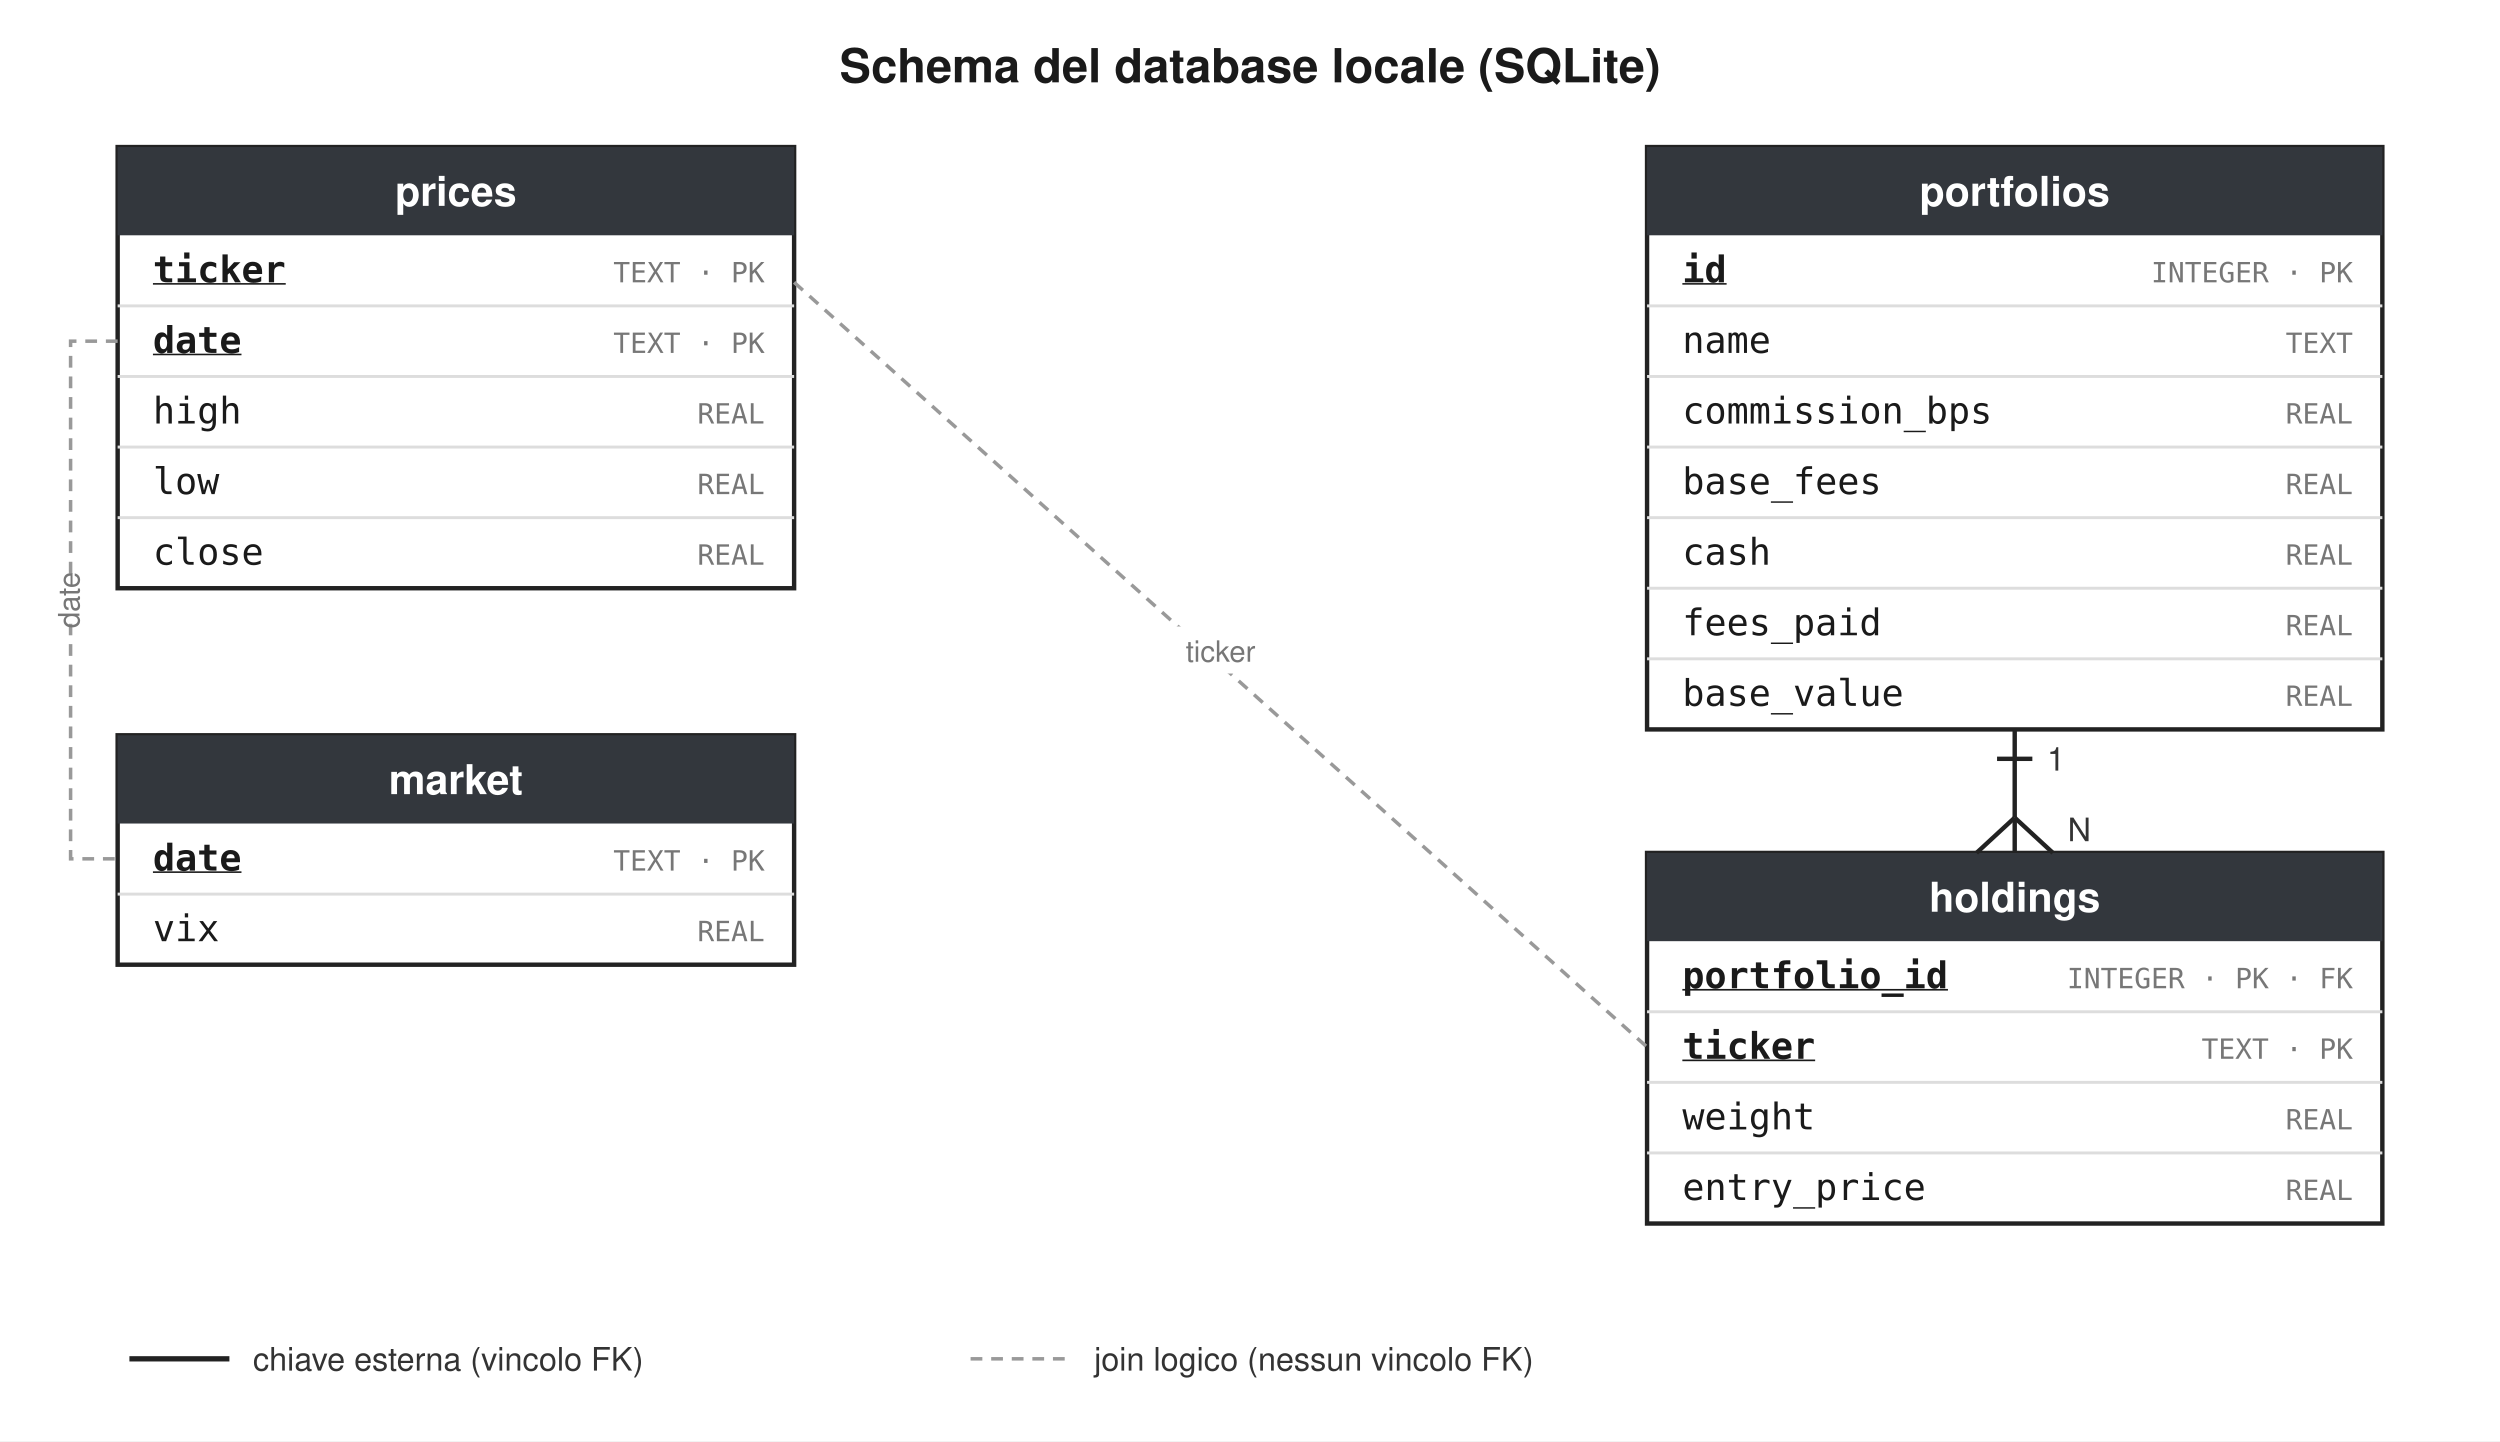
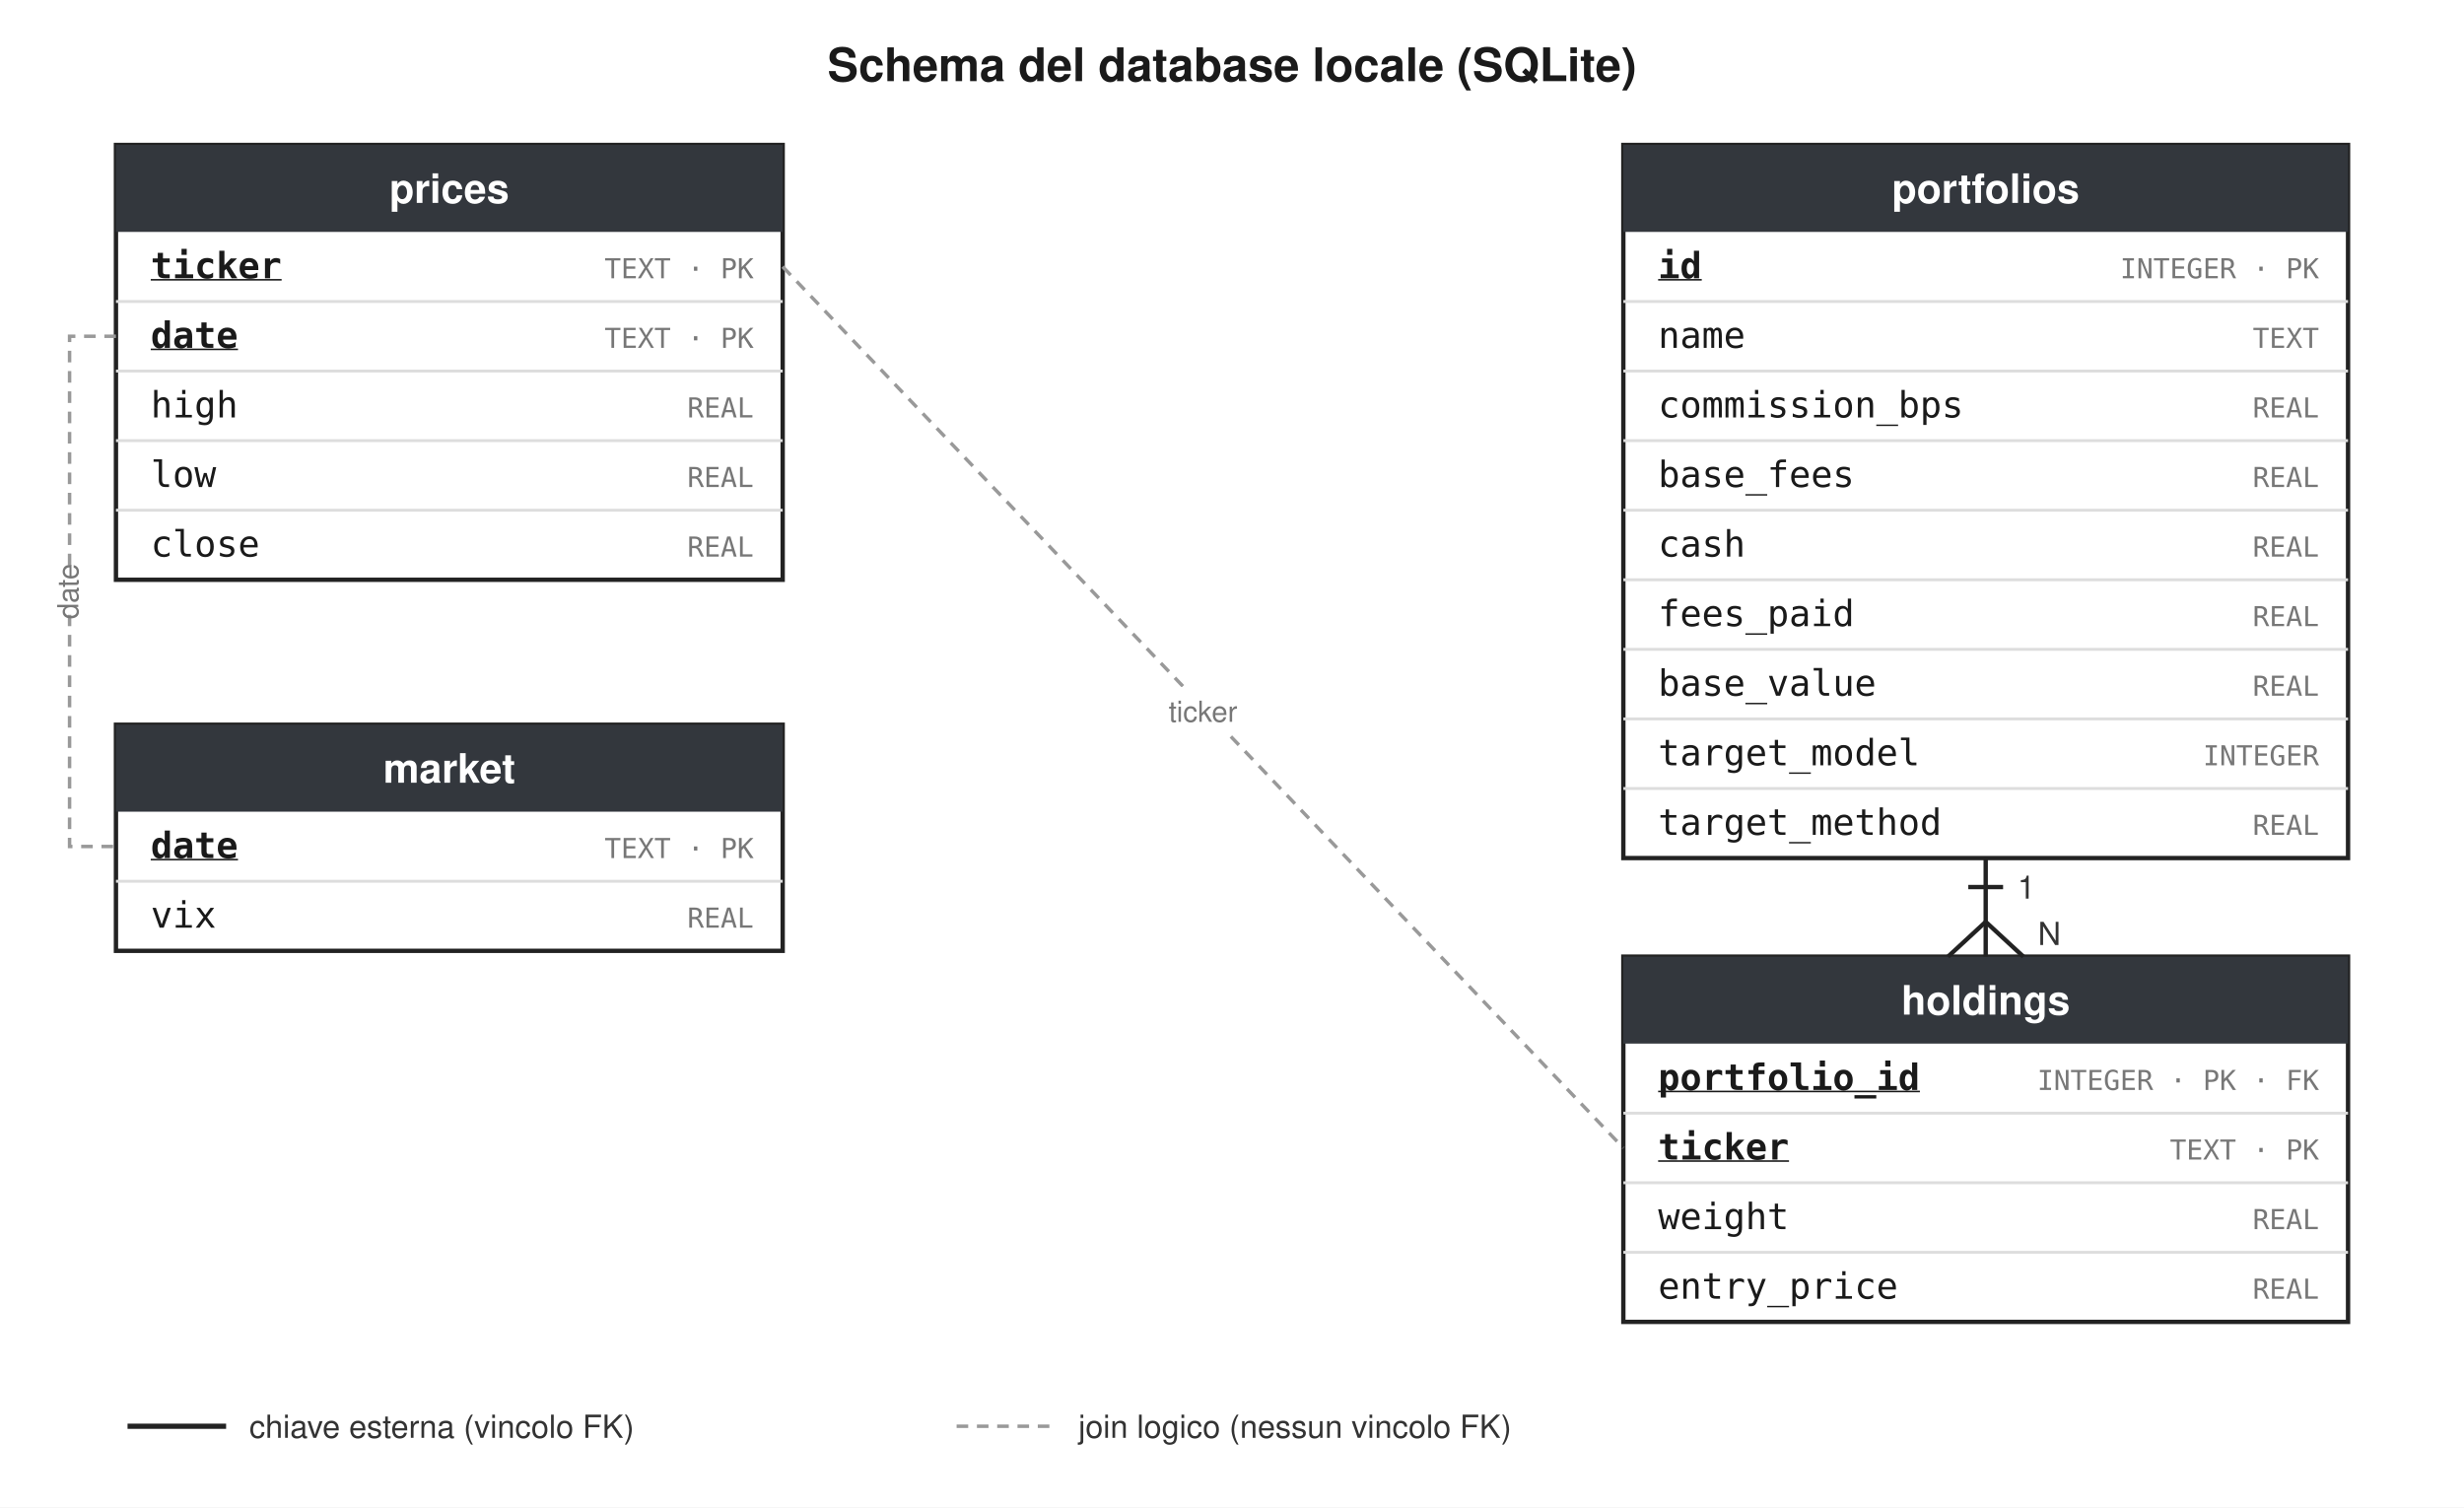
- <svg xmlns="http://www.w3.org/2000/svg" viewBox="0 0 850 490" font-family="Helvetica, Arial, sans-serif">
-   <rect x="0" y="0" width="850" height="490" fill="#ffffff" />
+ <svg xmlns="http://www.w3.org/2000/svg" viewBox="0 0 850 520" font-family="Helvetica, Arial, sans-serif">
+   <rect x="0" y="0" width="850" height="520" fill="#ffffff" />
  <text x="425" y="28" text-anchor="middle" font-size="16" font-weight="bold" fill="#1a1a1a">Schema del database locale (SQLite)</text>
  <rect x="40" y="50" width="230" height="150" fill="#ffffff" stroke="#222222" stroke-width="1.5" />
  <rect x="40" y="50" width="230" height="30" fill="#33373d" />
  <text x="155" y="70" text-anchor="middle" font-size="14" font-weight="bold" fill="#ffffff">prices</text>
  <g font-family="ui-monospace, Menlo, Consolas, monospace" font-size="12.5" fill="#1a1a1a">
    <text x="52" y="96" text-decoration="underline" font-weight="bold">ticker</text>
    <text x="260" y="96" text-anchor="end" font-size="9.5" fill="#777777">TEXT · PK</text>
    <line x1="40" y1="104" x2="270" y2="104" stroke="#dddddd" />
    <text x="52" y="120" text-decoration="underline" font-weight="bold">date</text>
    <text x="260" y="120" text-anchor="end" font-size="9.5" fill="#777777">TEXT · PK</text>
    <line x1="40" y1="128" x2="270" y2="128" stroke="#dddddd" />
    <text x="52" y="144">high</text>
    <text x="260" y="144" text-anchor="end" font-size="9.5" fill="#777777">REAL</text>
    <line x1="40" y1="152" x2="270" y2="152" stroke="#dddddd" />
    <text x="52" y="168">low</text>
    <text x="260" y="168" text-anchor="end" font-size="9.5" fill="#777777">REAL</text>
    <line x1="40" y1="176" x2="270" y2="176" stroke="#dddddd" />
    <text x="52" y="192">close</text>
    <text x="260" y="192" text-anchor="end" font-size="9.5" fill="#777777">REAL</text>
  </g>
  <rect x="40" y="250" width="230" height="78" fill="#ffffff" stroke="#222222" stroke-width="1.5" />
  <rect x="40" y="250" width="230" height="30" fill="#33373d" />
  <text x="155" y="270" text-anchor="middle" font-size="14" font-weight="bold" fill="#ffffff">market</text>
  <g font-family="ui-monospace, Menlo, Consolas, monospace" font-size="12.5" fill="#1a1a1a">
    <text x="52" y="296" text-decoration="underline" font-weight="bold">date</text>
    <text x="260" y="296" text-anchor="end" font-size="9.5" fill="#777777">TEXT · PK</text>
    <line x1="40" y1="304" x2="270" y2="304" stroke="#dddddd" />
    <text x="52" y="320">vix</text>
    <text x="260" y="320" text-anchor="end" font-size="9.5" fill="#777777">REAL</text>
  </g>
-   <rect x="560" y="50" width="250" height="198" fill="#ffffff" stroke="#222222" stroke-width="1.5" />
+   <rect x="560" y="50" width="250" height="246" fill="#ffffff" stroke="#222222" stroke-width="1.5" />
  <rect x="560" y="50" width="250" height="30" fill="#33373d" />
  <text x="685" y="70" text-anchor="middle" font-size="14" font-weight="bold" fill="#ffffff">portfolios</text>
  <g font-family="ui-monospace, Menlo, Consolas, monospace" font-size="12.5" fill="#1a1a1a">
    <text x="572" y="96" text-decoration="underline" font-weight="bold">id</text>
    <text x="800" y="96" text-anchor="end" font-size="9.5" fill="#777777">INTEGER · PK</text>
    <line x1="560" y1="104" x2="810" y2="104" stroke="#dddddd" />
    <text x="572" y="120">name</text>
    <text x="800" y="120" text-anchor="end" font-size="9.5" fill="#777777">TEXT</text>
    <line x1="560" y1="128" x2="810" y2="128" stroke="#dddddd" />
    <text x="572" y="144">commission_bps</text>
    <text x="800" y="144" text-anchor="end" font-size="9.5" fill="#777777">REAL</text>
    <line x1="560" y1="152" x2="810" y2="152" stroke="#dddddd" />
    <text x="572" y="168">base_fees</text>
    <text x="800" y="168" text-anchor="end" font-size="9.5" fill="#777777">REAL</text>
    <line x1="560" y1="176" x2="810" y2="176" stroke="#dddddd" />
    <text x="572" y="192">cash</text>
    <text x="800" y="192" text-anchor="end" font-size="9.5" fill="#777777">REAL</text>
    <line x1="560" y1="200" x2="810" y2="200" stroke="#dddddd" />
    <text x="572" y="216">fees_paid</text>
    <text x="800" y="216" text-anchor="end" font-size="9.5" fill="#777777">REAL</text>
    <line x1="560" y1="224" x2="810" y2="224" stroke="#dddddd" />
    <text x="572" y="240">base_value</text>
    <text x="800" y="240" text-anchor="end" font-size="9.5" fill="#777777">REAL</text>
+     <line x1="560" y1="248" x2="810" y2="248" stroke="#dddddd" />
+     <text x="572" y="264">target_model</text>
+     <text x="800" y="264" text-anchor="end" font-size="9.5" fill="#777777">INTEGER</text>
+     <line x1="560" y1="272" x2="810" y2="272" stroke="#dddddd" />
+     <text x="572" y="288">target_method</text>
+     <text x="800" y="288" text-anchor="end" font-size="9.5" fill="#777777">REAL</text>
  </g>
-   <rect x="560" y="290" width="250" height="126" fill="#ffffff" stroke="#222222" stroke-width="1.5" />
-   <rect x="560" y="290" width="250" height="30" fill="#33373d" />
-   <text x="685" y="310" text-anchor="middle" font-size="14" font-weight="bold" fill="#ffffff">holdings</text>
+   <rect x="560" y="330" width="250" height="126" fill="#ffffff" stroke="#222222" stroke-width="1.5" />
+   <rect x="560" y="330" width="250" height="30" fill="#33373d" />
+   <text x="685" y="350" text-anchor="middle" font-size="14" font-weight="bold" fill="#ffffff">holdings</text>
  <g font-family="ui-monospace, Menlo, Consolas, monospace" font-size="12.5" fill="#1a1a1a">
-     <text x="572" y="336" text-decoration="underline" font-weight="bold">portfolio_id</text>
-     <text x="800" y="336" text-anchor="end" font-size="9.5" fill="#777777">INTEGER · PK · FK</text>
-     <line x1="560" y1="344" x2="810" y2="344" stroke="#dddddd" />
-     <text x="572" y="360" text-decoration="underline" font-weight="bold">ticker</text>
-     <text x="800" y="360" text-anchor="end" font-size="9.5" fill="#777777">TEXT · PK</text>
-     <line x1="560" y1="368" x2="810" y2="368" stroke="#dddddd" />
-     <text x="572" y="384">weight</text>
-     <text x="800" y="384" text-anchor="end" font-size="9.5" fill="#777777">REAL</text>
-     <line x1="560" y1="392" x2="810" y2="392" stroke="#dddddd" />
-     <text x="572" y="408">entry_price</text>
-     <text x="800" y="408" text-anchor="end" font-size="9.5" fill="#777777">REAL</text>
+     <text x="572" y="376" text-decoration="underline" font-weight="bold">portfolio_id</text>
+     <text x="800" y="376" text-anchor="end" font-size="9.5" fill="#777777">INTEGER · PK · FK</text>
+     <line x1="560" y1="384" x2="810" y2="384" stroke="#dddddd" />
+     <text x="572" y="400" text-decoration="underline" font-weight="bold">ticker</text>
+     <text x="800" y="400" text-anchor="end" font-size="9.5" fill="#777777">TEXT · PK</text>
+     <line x1="560" y1="408" x2="810" y2="408" stroke="#dddddd" />
+     <text x="572" y="424">weight</text>
+     <text x="800" y="424" text-anchor="end" font-size="9.5" fill="#777777">REAL</text>
+     <line x1="560" y1="432" x2="810" y2="432" stroke="#dddddd" />
+     <text x="572" y="448">entry_price</text>
+     <text x="800" y="448" text-anchor="end" font-size="9.5" fill="#777777">REAL</text>
  </g>
-   <line x1="679" y1="258" x2="691" y2="258" stroke="#222222" stroke-width="1.5" />
-   <text x="696" y="262" font-size="11" fill="#333333">1</text>
-   <line x1="685" y1="248" x2="685" y2="278" stroke="#222222" stroke-width="1.5" />
-   <line x1="685" y1="278" x2="672" y2="290" stroke="#222222" stroke-width="1.5" />
-   <line x1="685" y1="278" x2="685" y2="290" stroke="#222222" stroke-width="1.5" />
-   <line x1="685" y1="278" x2="698" y2="290" stroke="#222222" stroke-width="1.5" />
-   <text x="703" y="286" font-size="11" fill="#333333">N</text>
+   <line x1="679" y1="306" x2="691" y2="306" stroke="#222222" stroke-width="1.5" />
+   <text x="696" y="310" font-size="11" fill="#333333">1</text>
+   <line x1="685" y1="296" x2="685" y2="318" stroke="#222222" stroke-width="1.5" />
+   <line x1="685" y1="318" x2="672" y2="330" stroke="#222222" stroke-width="1.5" />
+   <line x1="685" y1="318" x2="685" y2="330" stroke="#222222" stroke-width="1.5" />
+   <line x1="685" y1="318" x2="698" y2="330" stroke="#222222" stroke-width="1.5" />
+   <text x="703" y="326" font-size="11" fill="#333333">N</text>
  <path d="M40,116 H24 V292 H40" fill="none" stroke="#999999" stroke-width="1.2" stroke-dasharray="4 3" />
  <rect x="8" y="196" width="30" height="16" fill="#ffffff" />
  <text x="23" y="208" text-anchor="middle" font-size="10" fill="#777777" transform="rotate(-90 23 204)">date</text>
-   <line x1="270" y1="96" x2="560" y2="356" stroke="#999999" stroke-width="1.2" stroke-dasharray="4 3" />
-   <rect x="391" y="213" width="48" height="16" fill="#ffffff" />
-   <text x="415" y="225" text-anchor="middle" font-size="10" fill="#777777">ticker</text>
-   <line x1="44" y1="462" x2="78" y2="462" stroke="#222222" stroke-width="1.8" />
-   <text x="86" y="466" font-size="11" fill="#333333">chiave esterna (vincolo FK)</text>
-   <line x1="330" y1="462" x2="364" y2="462" stroke="#999999" stroke-width="1.2" stroke-dasharray="4 3" />
-   <text x="372" y="466" font-size="11" fill="#333333">join logico (nessun vincolo FK)</text>
+   <line x1="270" y1="92" x2="560" y2="396" stroke="#999999" stroke-width="1.2" stroke-dasharray="4 3" />
+   <rect x="391" y="237" width="48" height="16" fill="#ffffff" />
+   <text x="415" y="249" text-anchor="middle" font-size="10" fill="#777777">ticker</text>
+   <line x1="44" y1="492" x2="78" y2="492" stroke="#222222" stroke-width="1.8" />
+   <text x="86" y="496" font-size="11" fill="#333333">chiave esterna (vincolo FK)</text>
+   <line x1="330" y1="492" x2="364" y2="492" stroke="#999999" stroke-width="1.2" stroke-dasharray="4 3" />
+   <text x="372" y="496" font-size="11" fill="#333333">join logico (nessun vincolo FK)</text>
</svg>
